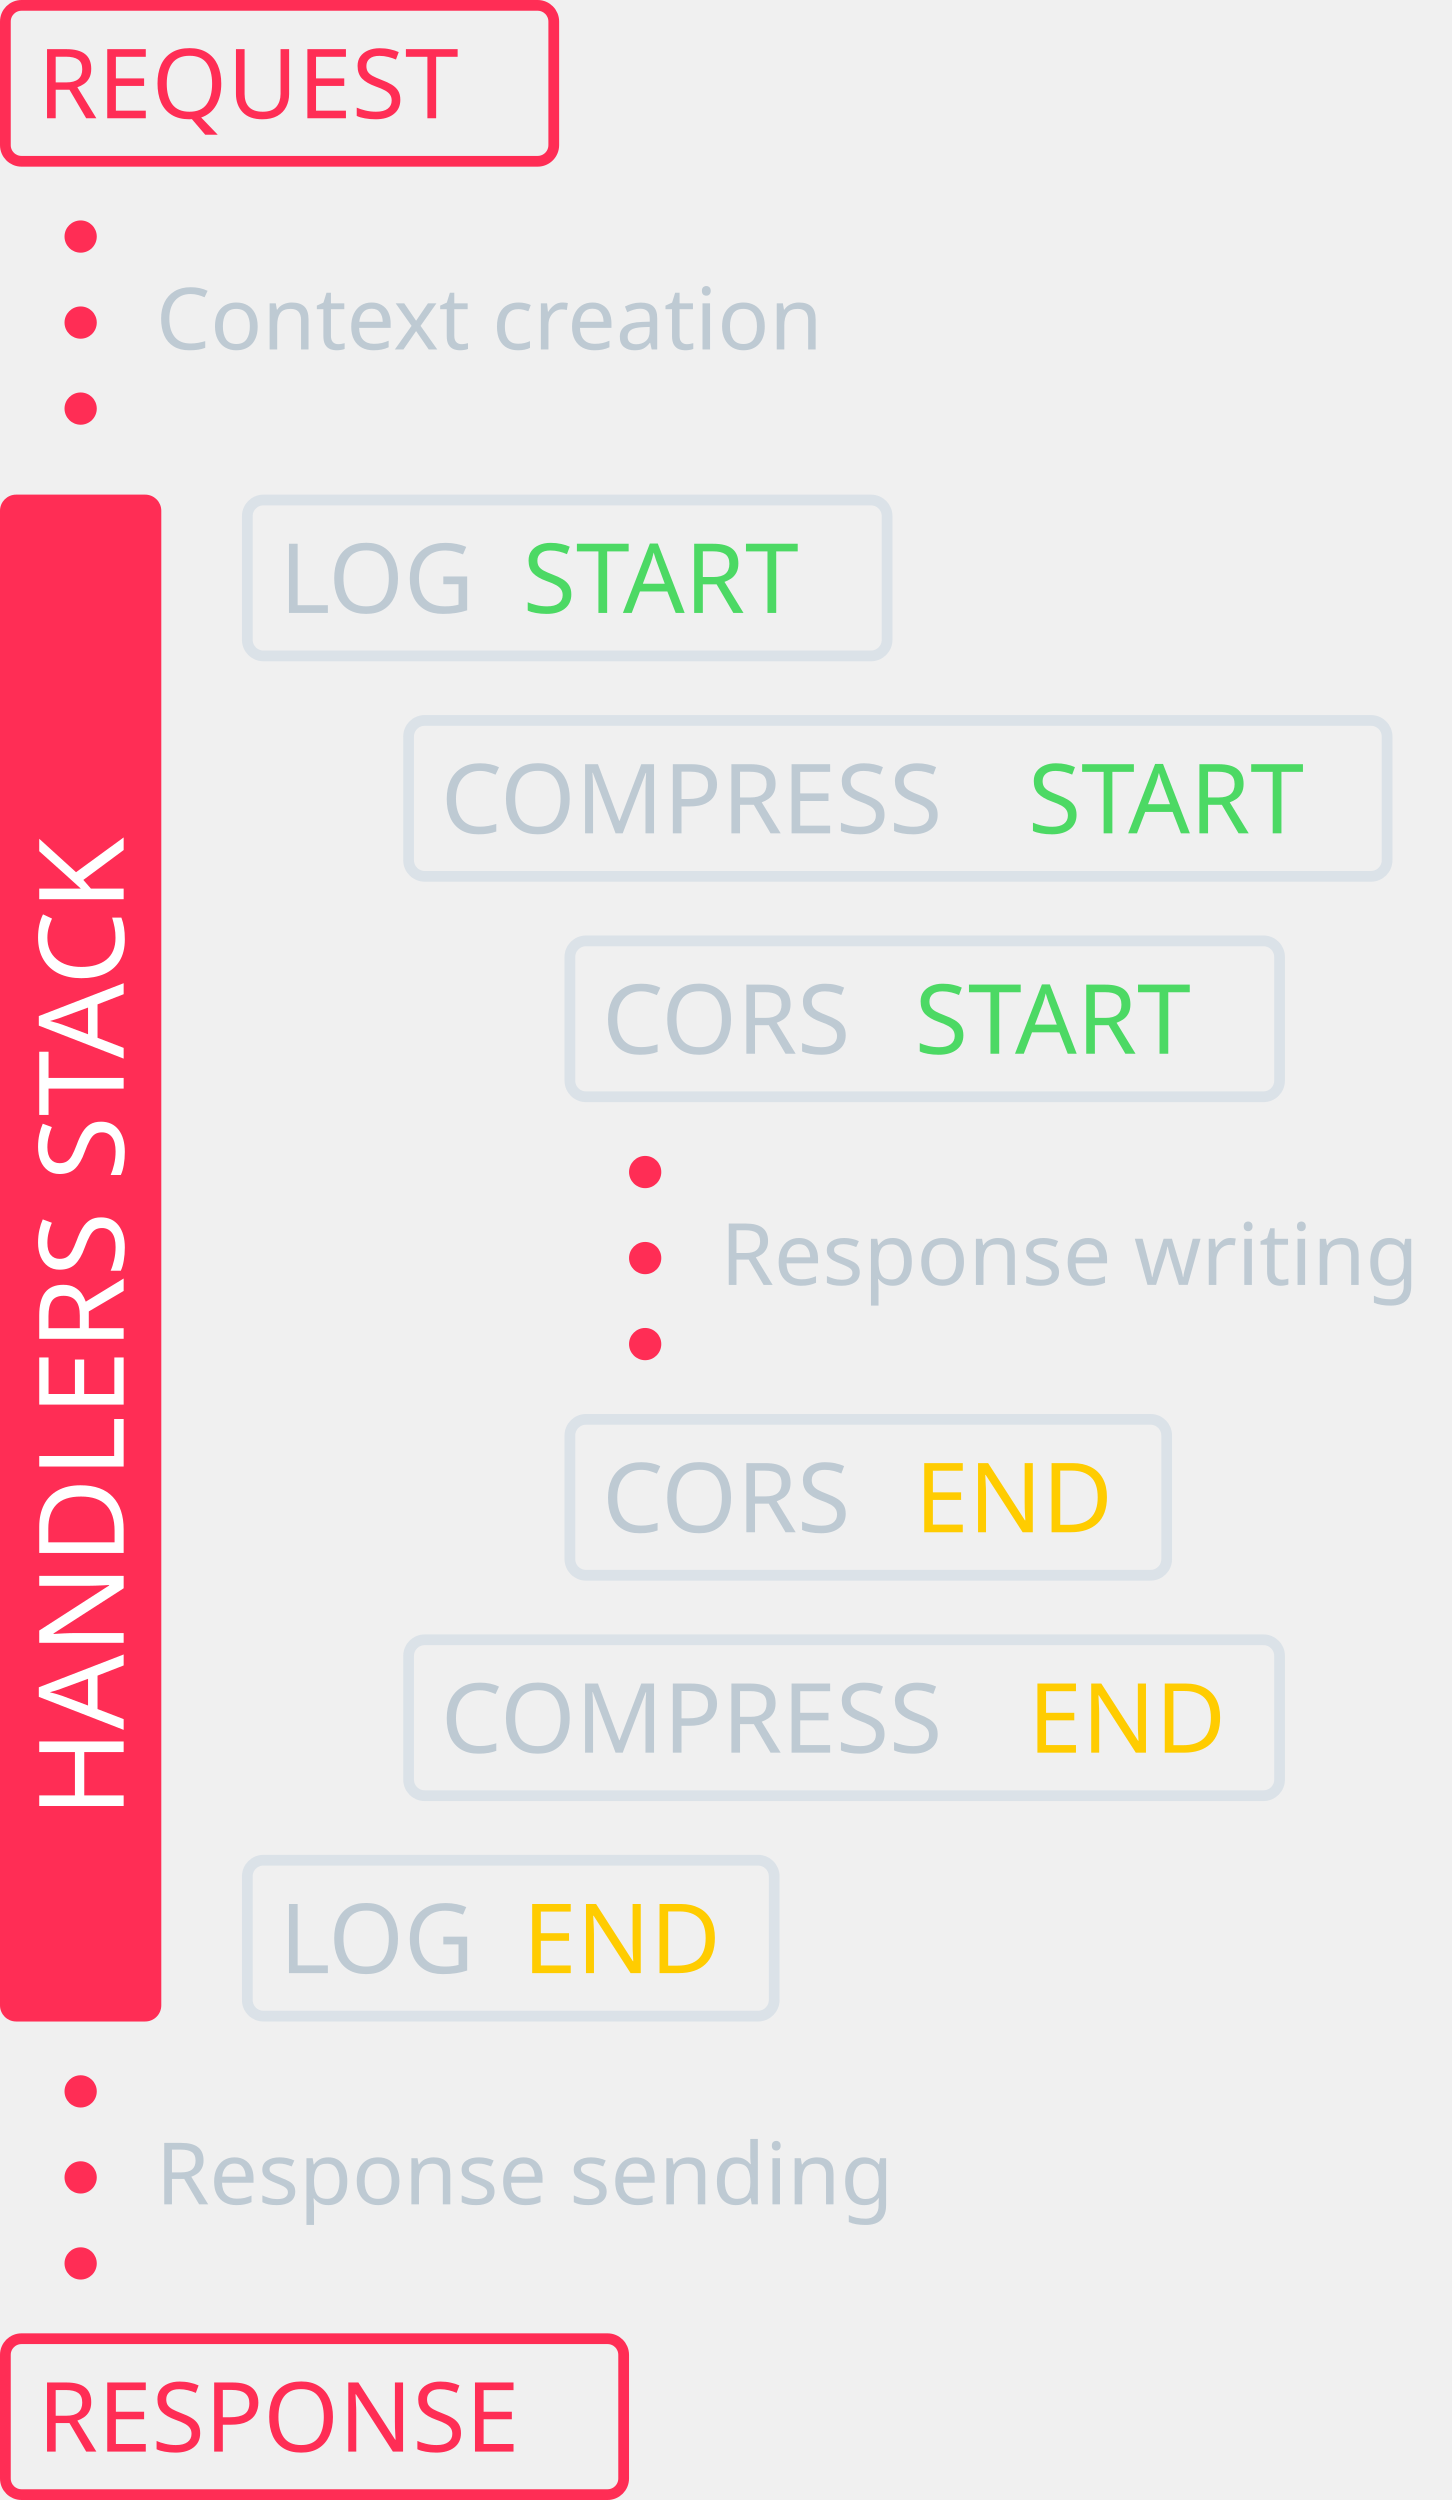
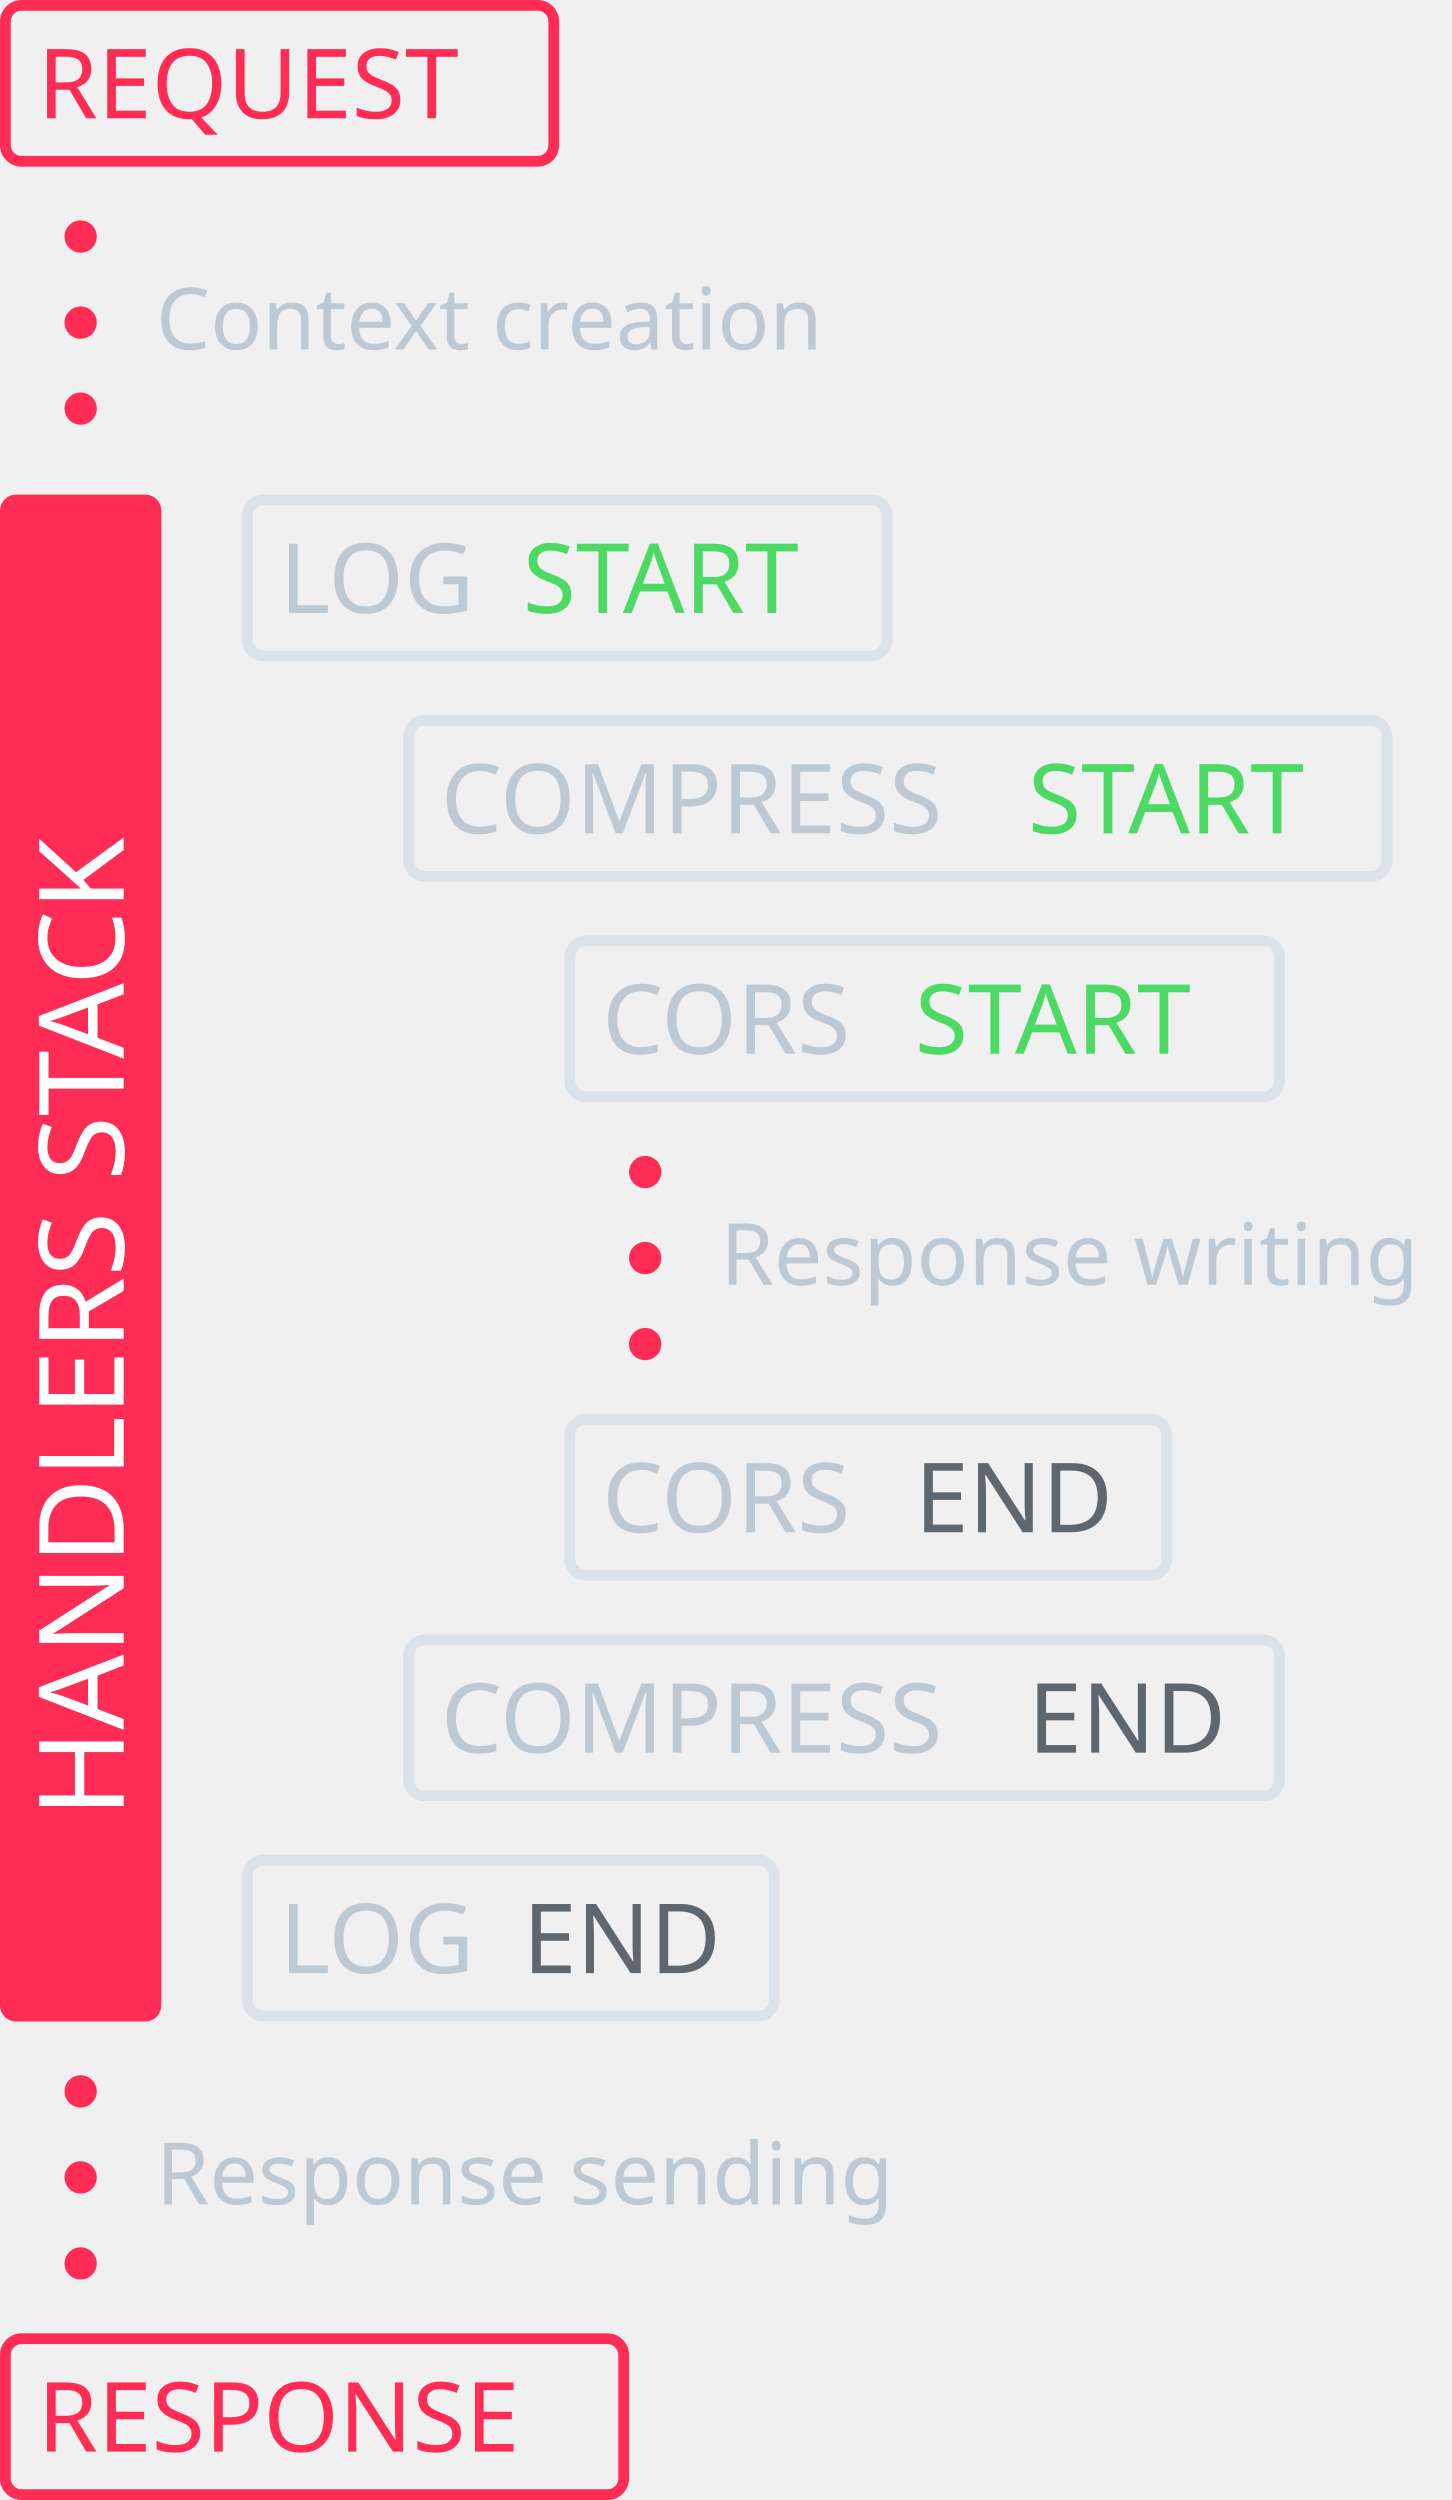
<svg xmlns="http://www.w3.org/2000/svg" width="270px" height="465px" viewBox="0 0 270 465" version="1.1">
  <defs />
  <g stroke="none" stroke-width="1" fill="none" fill-rule="evenodd">
    <g>
      <g transform="translate(1, 435)">
        <rect stroke="#FF2D55" stroke-width="2" x="0" y="0" width="115" height="29" rx="3" />
        <text font-family="Gotham" font-size="18" font-weight="313" fill="#FF2D55">
          <tspan x="6" y="21">RESPONSE</tspan>
        </text>
      </g>
      <g transform="translate(12, 386)">
        <text font-family="Gotham" font-size="16" font-weight="260" fill="#BECAD3">
          <tspan x="17" y="24">Response sending</tspan>
        </text>
        <g fill="#FF2D55">
          <circle cx="3" cy="3" r="3" />
          <circle cx="3" cy="35" r="3" />
          <circle cx="3" cy="19" r="3" />
        </g>
      </g>
      <g transform="translate(15.5, 234) rotate(-90) translate(-15.5, -234) translate(-126.5, 218.5)">
        <rect fill="#FF2D55" x="0" y="1.77635684e-15" width="284" height="30" rx="3" />
        <text font-family="Gotham" font-size="22" font-weight="260" fill="#FFFFFF">
          <tspan x="37.94" y="23">HANDLERS STACK</tspan>
        </text>
      </g>
      <g transform="translate(46, 346)">
        <rect stroke="#DBE2E8" stroke-width="2" x="0" y="0" width="98" height="29" rx="3" />
        <text font-family="Gotham" font-size="18" font-weight="313">
          <tspan x="6" y="21" fill="#BECAD3">LOG </tspan>
-           <tspan x="51.234" y="21" fill="#FFCC00">END</tspan>
+           <tspan x="51.234" y="21" fill="#5E676E">END</tspan>
        </text>
      </g>
      <g transform="translate(76, 305)">
        <rect stroke="#DBE2E8" stroke-width="2" x="0" y="0" width="162" height="29" rx="3" />
        <text font-family="Gotham" font-size="18" font-weight="313">
          <tspan x="6" y="21" fill="#BECAD3">COMPRESS </tspan>
-           <tspan x="115.206" y="21" fill="#FFCC00">END</tspan>
+           <tspan x="115.206" y="21" fill="#5E676E">END</tspan>
        </text>
      </g>
      <g transform="translate(106, 264)">
        <rect stroke="#DBE2E8" stroke-width="2" x="0" y="0" width="111" height="29" rx="3" />
        <text font-family="Gotham" font-size="18" font-weight="313">
          <tspan x="6" y="21" fill="#BECAD3">CORS </tspan>
-           <tspan x="64.158" y="21" fill="#FFCC00">END</tspan>
+           <tspan x="64.158" y="21" fill="#5E676E">END</tspan>
        </text>
      </g>
      <g transform="translate(117, 215)">
        <text font-family="Gotham" font-size="16" font-weight="260" fill="#BECAD3">
          <tspan x="17" y="24">Response writing</tspan>
        </text>
        <g fill="#FF2D55">
          <circle cx="3" cy="3" r="3" />
          <circle cx="3" cy="35" r="3" />
          <circle cx="3" cy="19" r="3" />
        </g>
      </g>
      <g transform="translate(106, 175)">
        <rect stroke="#DBE2E8" stroke-width="2" x="0" y="0" width="132" height="29" rx="3" />
        <text font-family="Gotham" font-size="18" font-weight="313">
          <tspan x="6" y="21" fill="#BECAD3">CORS </tspan>
          <tspan x="64.158" y="21" fill="#4CD964">START</tspan>
        </text>
      </g>
      <g transform="translate(76, 134)">
        <rect stroke="#DBE2E8" stroke-width="2" x="0" y="0" width="182" height="29" rx="3" />
        <text font-family="Gotham" font-size="18" font-weight="313">
          <tspan x="6" y="21" fill="#BECAD3">COMPRESS </tspan>
          <tspan x="115.206" y="21" fill="#4CD964">START</tspan>
        </text>
      </g>
      <g transform="translate(46, 93)">
        <rect stroke="#DBE2E8" stroke-width="2" x="0" y="0" width="119" height="29" rx="3" />
        <text font-family="Gotham" font-size="18" font-weight="313">
          <tspan x="6" y="21" fill="#BECAD3">LOG </tspan>
          <tspan x="51.234" y="21" fill="#4CD964">START</tspan>
        </text>
      </g>
      <g transform="translate(12, 41)">
        <text font-family="Gotham" font-size="16" font-weight="260" fill="#BECAD3">
          <tspan x="17" y="24">Context creation</tspan>
        </text>
        <g fill="#FF2D55">
          <circle cx="3" cy="3" r="3" />
          <circle cx="3" cy="35" r="3" />
          <circle cx="3" cy="19" r="3" />
        </g>
      </g>
      <g transform="translate(1, 1)">
        <rect stroke="#FF2D55" stroke-width="2" x="0" y="0" width="102" height="29" rx="3" />
        <text font-family="Gotham" font-size="18" font-weight="313" fill="#FF2D55">
          <tspan x="6" y="21">REQUEST</tspan>
        </text>
      </g>
    </g>
  </g>
</svg>
